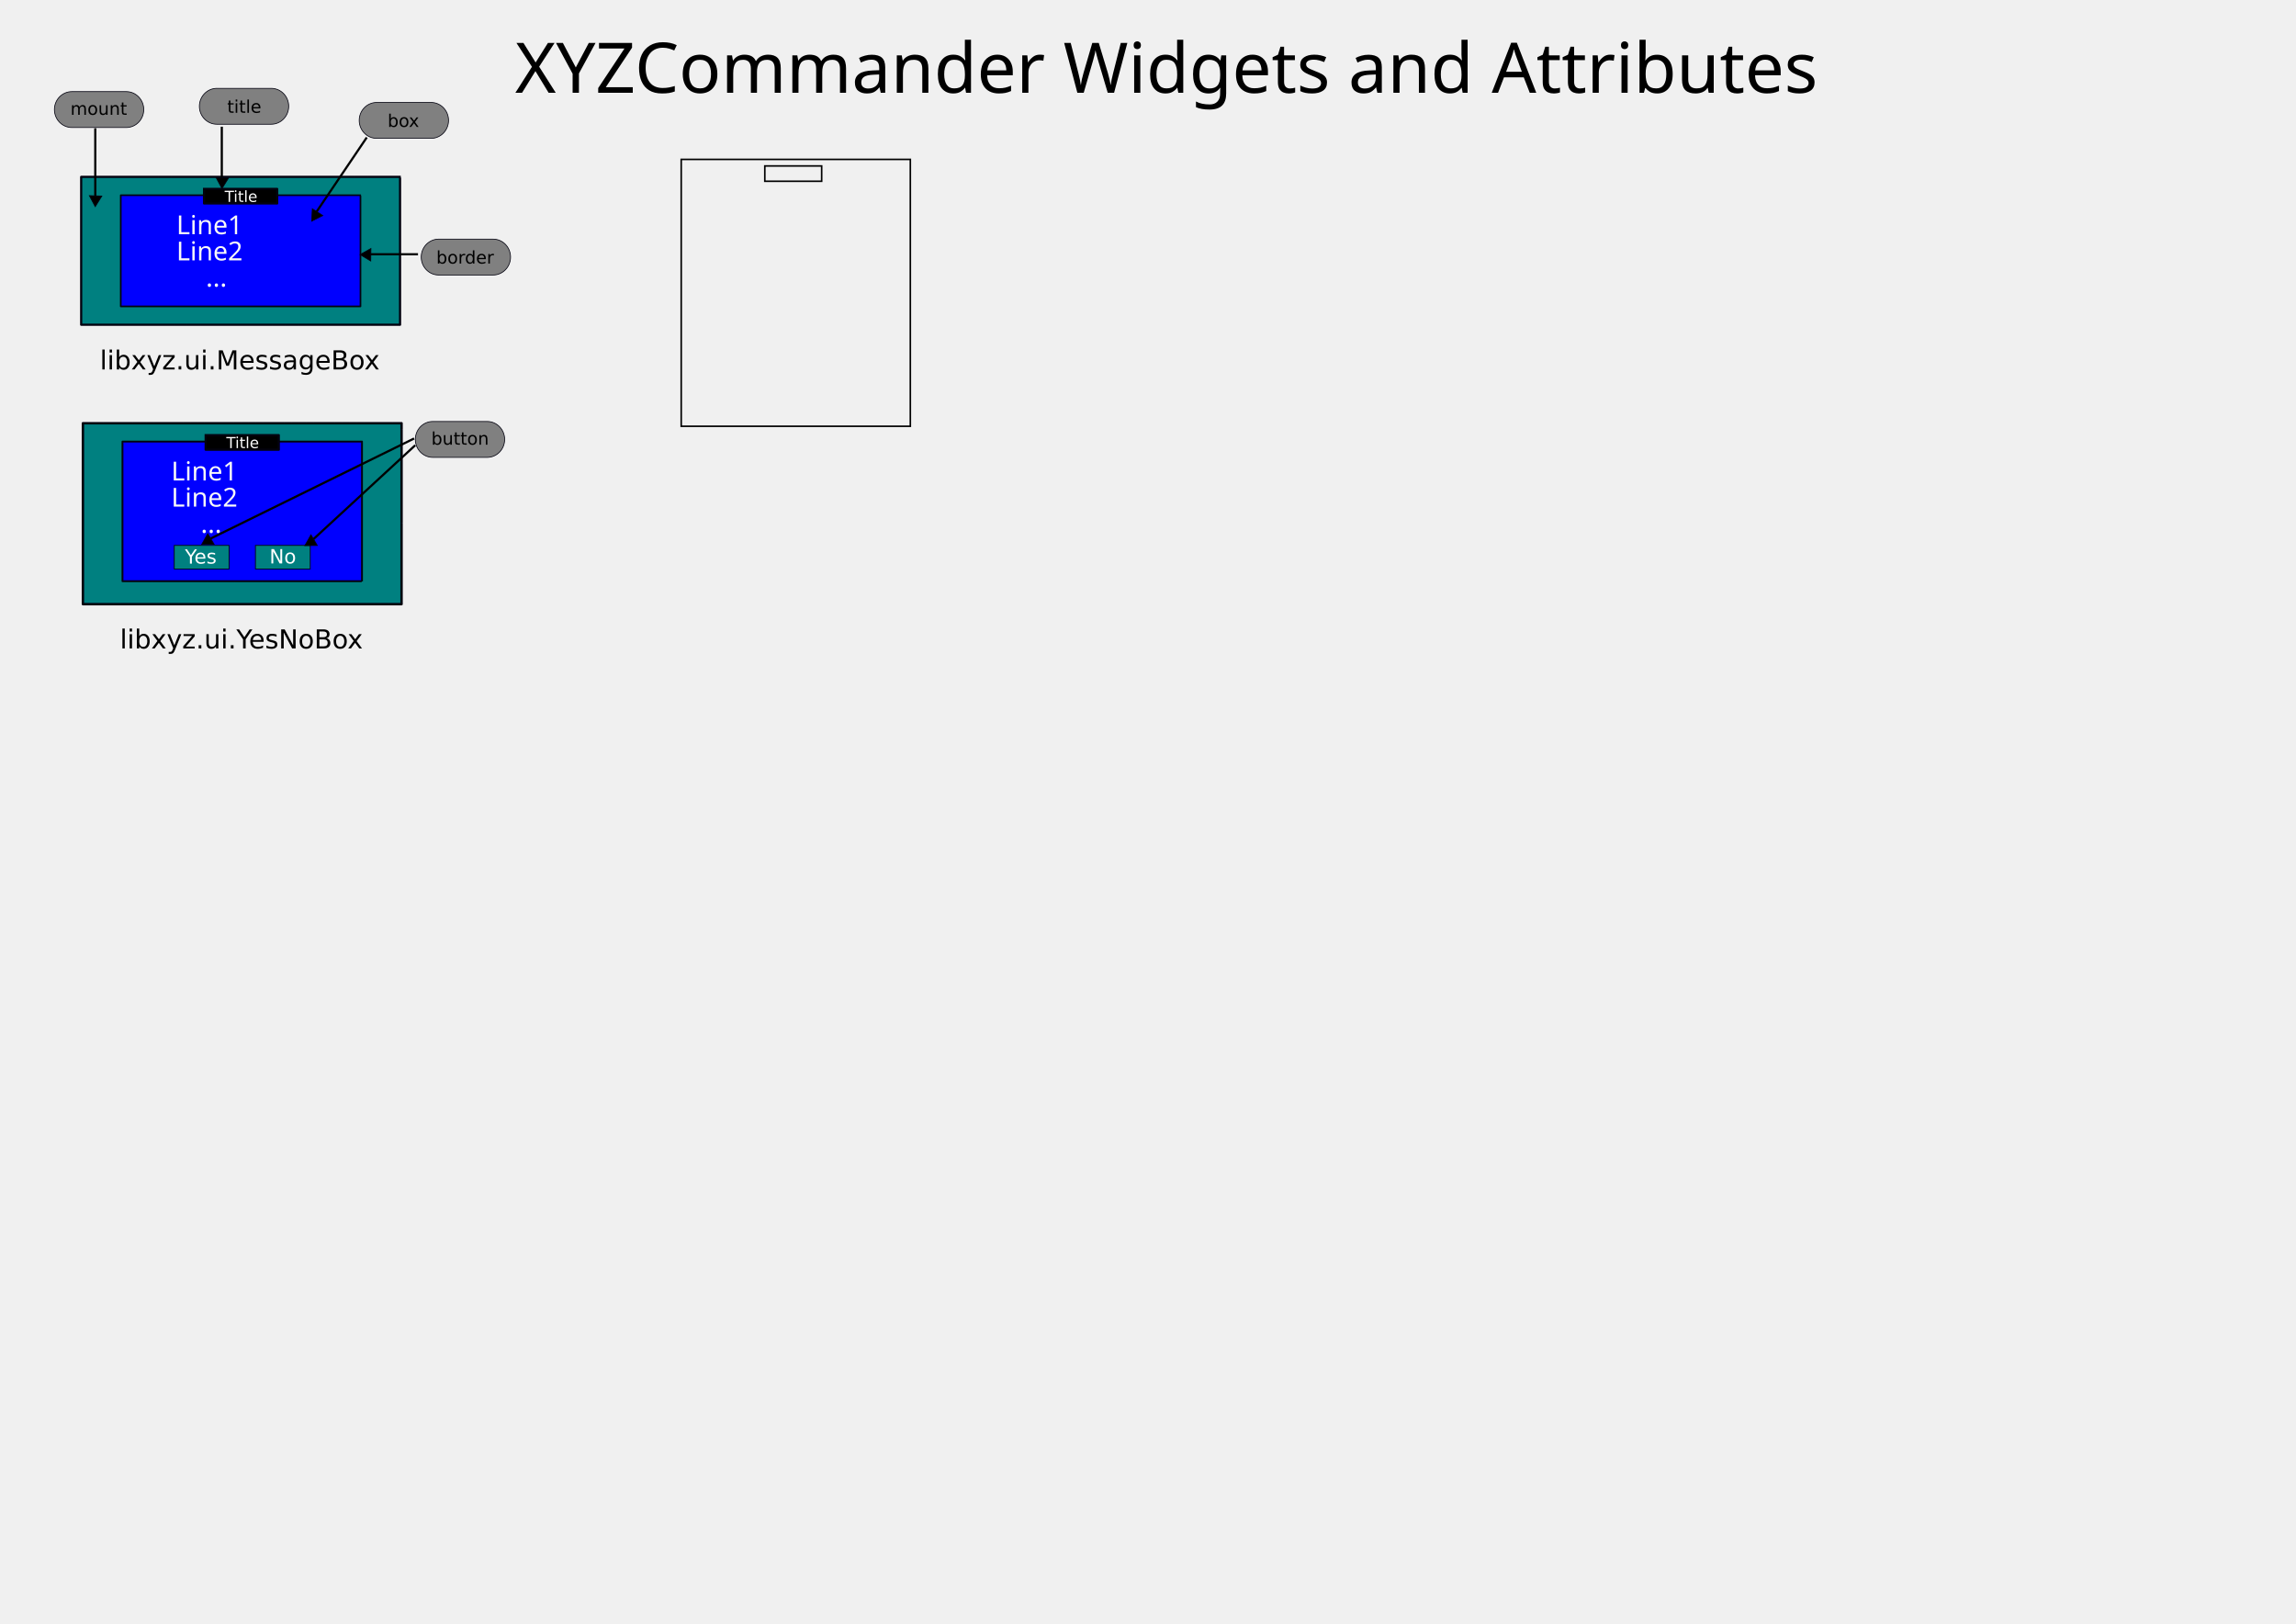
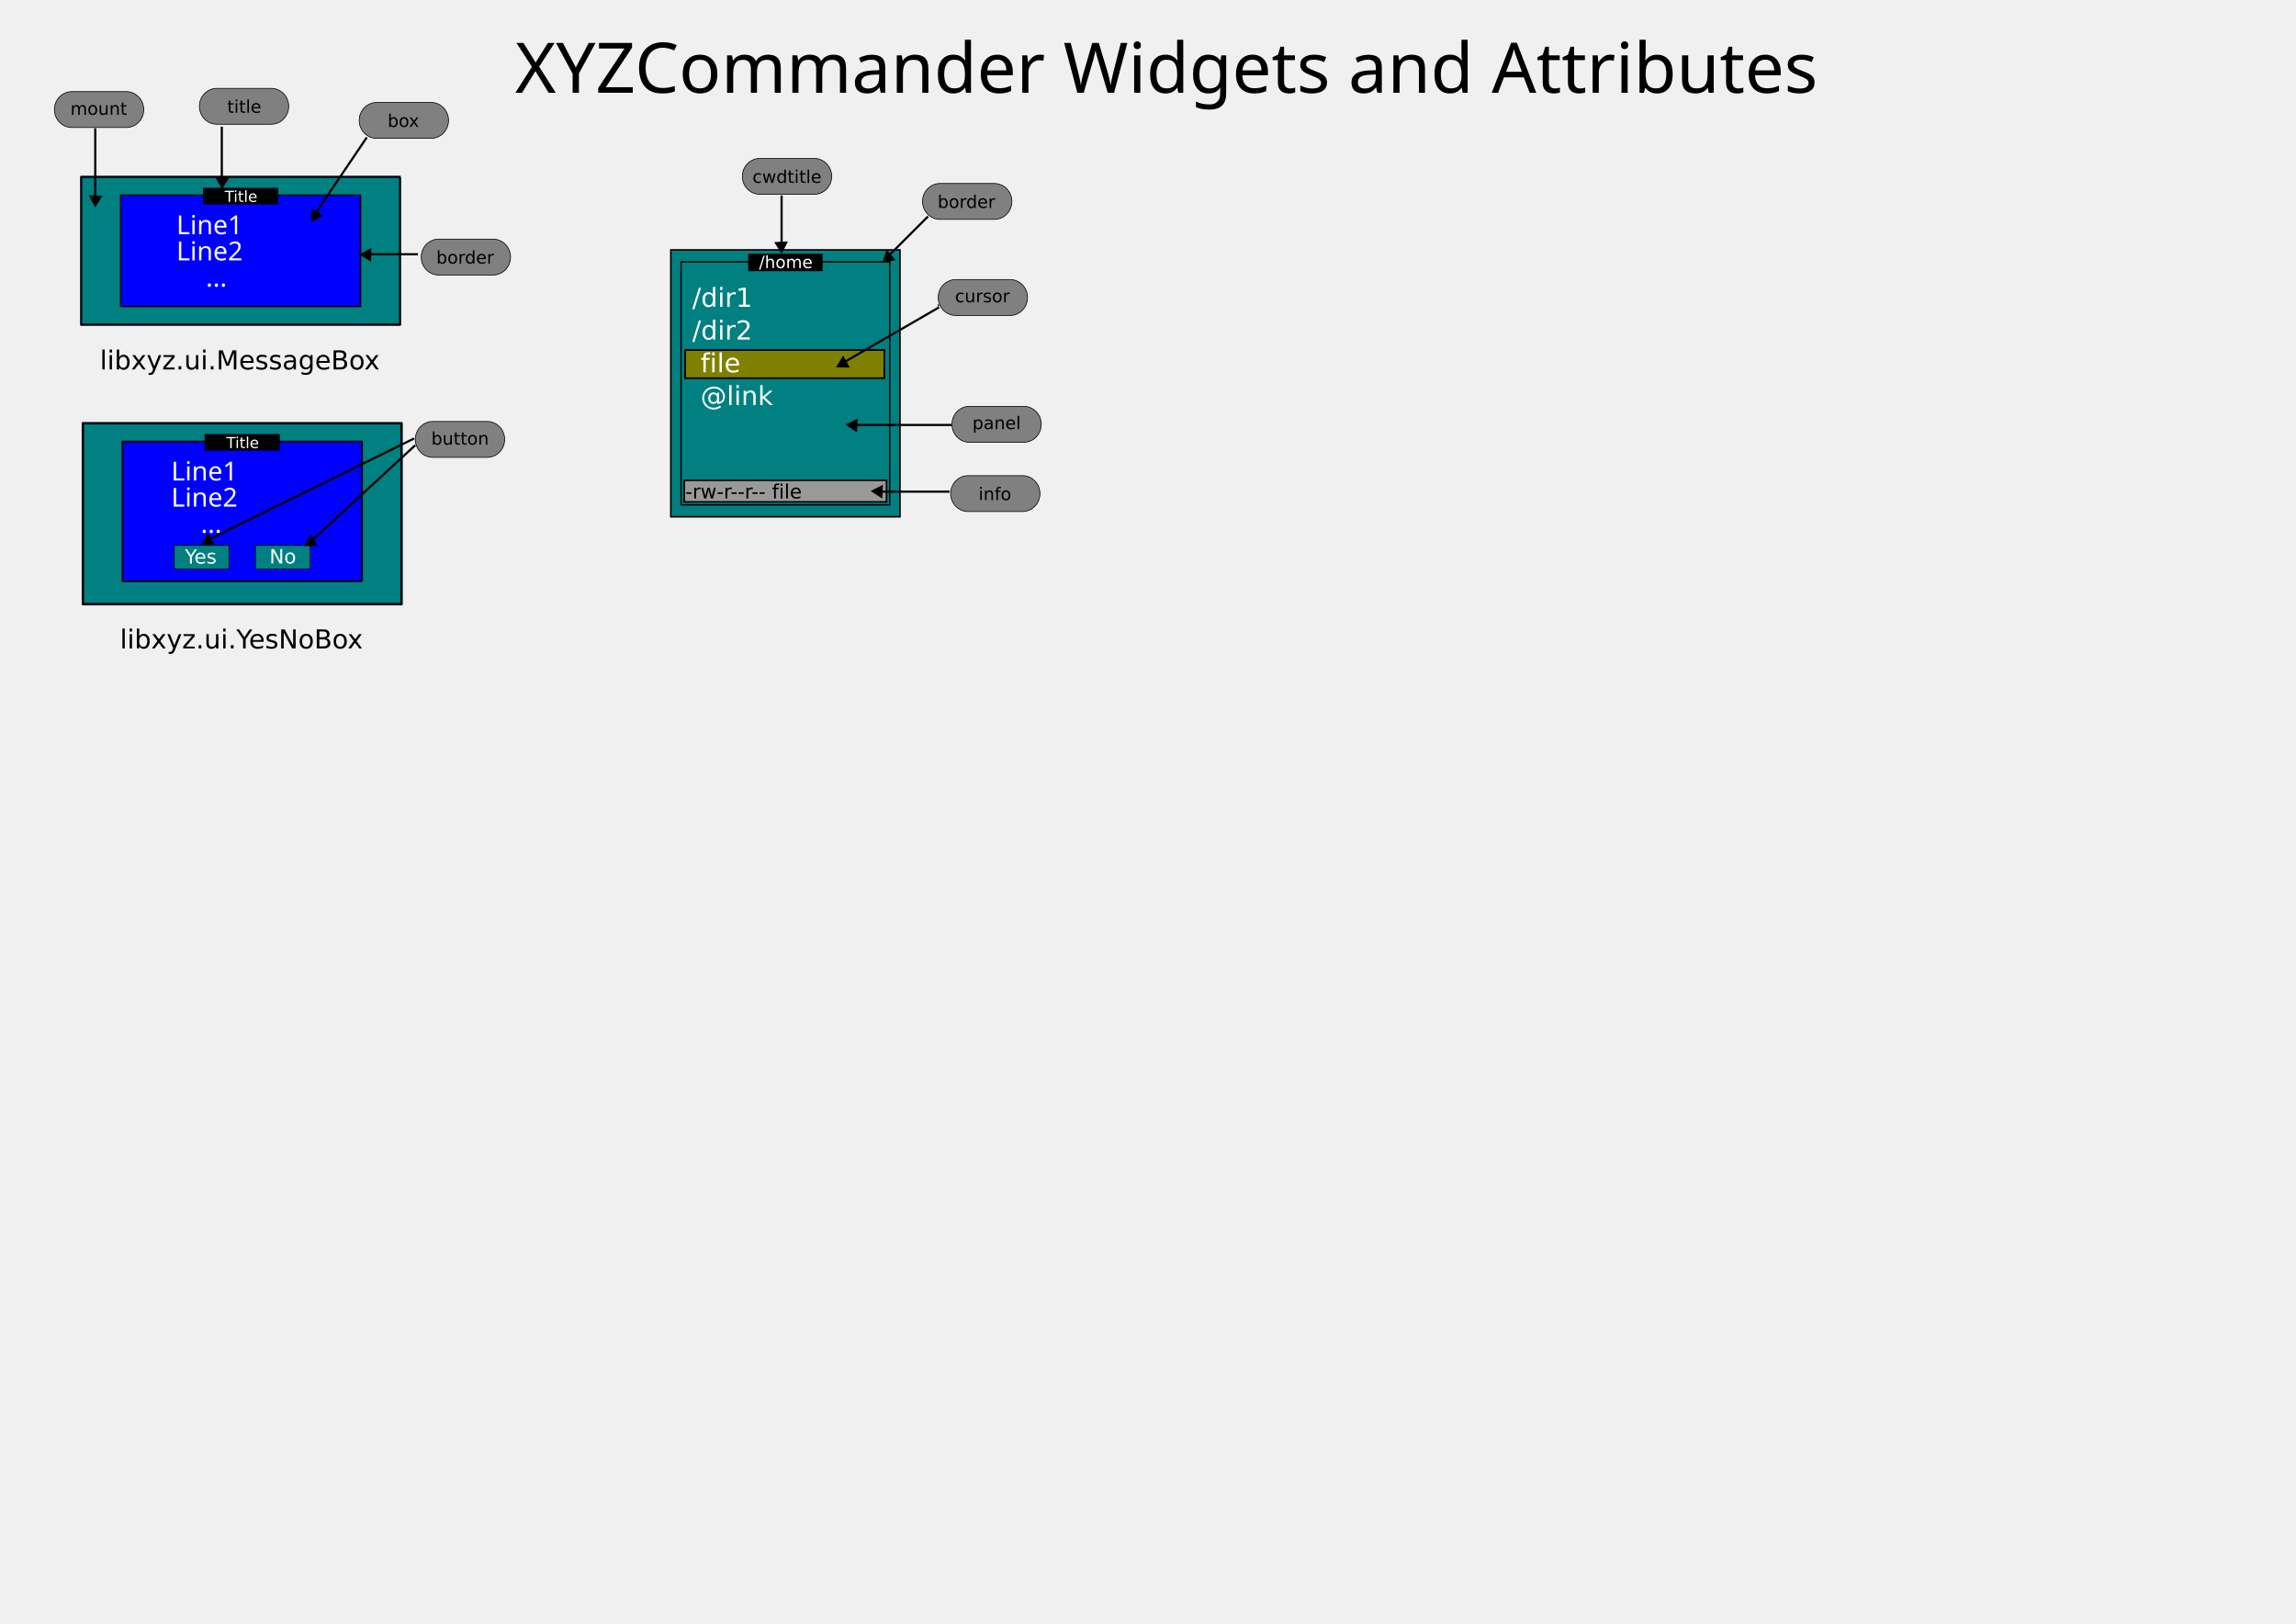
<svg xmlns="http://www.w3.org/2000/svg" width="1052.362" height="744.094" id="svg2" version="1.0">
  <defs id="defs4">
    <marker orient="auto" refY="0.0" refX="0.0" id="Arrow1Lend" style="overflow:visible;">
      <path id="path8121" d="M 0.0,0.0 L 5.0,-5.0 L -12.5,0.0 L 5.0,5.0 L 0.0,0.0 z " style="fill-rule:evenodd;stroke:#000000;stroke-width:1.0pt;marker-start:none;" transform="scale(0.8) rotate(180) translate(12.5,0)" />
    </marker>
    <marker orient="auto" refY="0.0" refX="0.0" id="Arrow2Lend" style="overflow:visible;">
      <path id="path8139" style="font-size:12.0;fill-rule:evenodd;stroke-width:0.625;stroke-linejoin:round;" d="M 8.719,4.034 L -2.207,0.016 L 8.719,-4.002 C 6.973,-1.63 6.983,1.616 8.719,4.034 z " transform="scale(1.1) rotate(180) translate(1,0)" />
    </marker>
  </defs>
-   <g id="layer1">
+   <g id="layer1" style="display:inline">
    <text xml:space="preserve" style="font-size:32px;font-style:normal;font-variant:normal;font-weight:normal;font-stretch:normal;text-align:center;line-height:125%;writing-mode:lr-tb;text-anchor:middle;fill:#000000;fill-opacity:1;stroke:none;stroke-width:1pt;stroke-linecap:butt;stroke-linejoin:miter;stroke-opacity:1;font-family:Tahoma" x="555.413" y="42.52" id="text2160">
      <tspan id="tspan3172" x="555.413" y="42.52">XYZCommander Widgets and Attributes</tspan>
    </text>
    <g id="g5147" style="fill:#008080">
      <g id="g3168" style="fill:#008080">
        <rect style="opacity:1;fill:#008080;fill-opacity:1;stroke:#03020f;stroke-width:1;stroke-linecap:square;stroke-linejoin:round;stroke-miterlimit:4;stroke-dasharray:2, 1;stroke-dashoffset:0;stroke-opacity:1" id="rect2184" width="146.161" height="67.766" x="37.205" y="81.053" />
        <rect style="opacity:1;fill:#0000ff;fill-opacity:1;stroke:#03020f;stroke-width:0.752;stroke-linecap:square;stroke-linejoin:round;stroke-miterlimit:4;stroke-dasharray:1.503, 0.752;stroke-dashoffset:0;stroke-opacity:1" id="rect3166" width="109.872" height="50.94" x="55.35" y="89.466" />
      </g>
      <g id="g5130" style="fill:#008080">
        <rect style="opacity:1;fill:#000000;fill-opacity:1;stroke:#03020f;stroke-width:1;stroke-linecap:square;stroke-linejoin:round;stroke-miterlimit:4;stroke-dasharray:2, 1;stroke-dashoffset:0;stroke-opacity:1" id="rect5124" width="33.513" height="6.678" x="93.529" y="86.567" />
        <text xml:space="preserve" style="font-size:7px;font-style:normal;font-variant:normal;font-weight:normal;font-stretch:normal;text-align:start;line-height:125%;writing-mode:lr-tb;text-anchor:start;fill:#ffffff;fill-opacity:1;stroke:none;stroke-width:1pt;stroke-linecap:butt;stroke-linejoin:miter;stroke-opacity:1;font-family:Bitstream Vera Sans" x="102.983" y="92.516" id="text5126">
          <tspan id="tspan5128" x="102.983" y="92.516">Title</tspan>
        </text>
      </g>
      <text id="text5135" y="107.328" x="110.113" style="font-size:12px;font-style:normal;font-variant:normal;font-weight:normal;font-stretch:normal;text-align:center;line-height:100%;writing-mode:lr-tb;text-anchor:middle;fill:#f9f9f9;fill-opacity:1;stroke:none;stroke-width:1pt;stroke-linecap:butt;stroke-linejoin:miter;stroke-opacity:1;font-family:Tahoma" xml:space="preserve">
        <tspan id="tspan5183" x="110.113" y="107.328">Line1</tspan>
        <tspan id="tspan5185" x="110.113" y="119.328">Line2</tspan>
        <tspan id="tspan5187" x="110.113" y="131.328">...</tspan>
      </text>
    </g>
    <text xml:space="preserve" style="font-size:12px;font-style:normal;font-weight:normal;fill:#000000;fill-opacity:1;stroke:none;stroke-width:1pt;stroke-linecap:butt;stroke-linejoin:miter;stroke-opacity:1;font-family:Bitstream Vera Sans" x="45.78" y="169.299" id="text5189">
      <tspan id="tspan5191" x="45.78" y="169.299">libxyz.ui.MessageBox</tspan>
    </text>
    <g id="g10937" transform="translate(-64.24644,-9.01299)">
      <rect rx="7.997" ry="8.221" y="51.002" x="89.188" height="16.442" width="40.939" id="rect10931" style="opacity:1;fill:#808080;fill-opacity:1;stroke:#03020f;stroke-width:0.338;stroke-linecap:round;stroke-linejoin:miter;stroke-miterlimit:6.2;stroke-dasharray:none;stroke-dashoffset:0;stroke-opacity:1" />
      <text xml:space="preserve" style="font-size:8px;font-style:normal;font-variant:normal;font-weight:normal;font-stretch:normal;text-align:start;line-height:125%;writing-mode:lr-tb;text-anchor:start;fill:#000000;fill-opacity:1;stroke:none;stroke-width:1pt;stroke-linecap:butt;stroke-linejoin:miter;stroke-opacity:1;font-family:Bitstream Vera Sans" x="96.516" y="61.628" id="text10933">
        <tspan id="tspan10935" x="96.516" y="61.628">mount</tspan>
      </text>
    </g>
    <g id="g11860">
      <rect rx="7.997" ry="8.221" y="40.487" x="91.384" height="16.442" width="40.939" id="rect11849" style="fill:#808080;fill-opacity:1;stroke:#03020f;stroke-width:0.338;stroke-linecap:round;stroke-linejoin:miter;stroke-miterlimit:6.2;stroke-dasharray:none;stroke-dashoffset:0;stroke-opacity:1" />
      <text xml:space="preserve" style="font-size:8px;font-style:normal;font-variant:normal;font-weight:normal;font-stretch:normal;text-align:start;line-height:125%;writing-mode:lr-tb;text-anchor:start;fill:#000000;fill-opacity:1;stroke:none;stroke-width:1pt;stroke-linecap:butt;stroke-linejoin:miter;stroke-opacity:1;font-family:Bitstream Vera Sans" x="104.139" y="51.69" id="text11851">
        <tspan id="tspan11855" x="104.139" y="51.69">title</tspan>
      </text>
    </g>
    <g id="g11875" transform="translate(73.25943,6.470863)">
      <rect rx="7.997" ry="8.221" y="40.487" x="91.384" height="16.442" width="40.939" id="rect11877" style="fill:#808080;fill-opacity:1;stroke:#03020f;stroke-width:0.338;stroke-linecap:round;stroke-linejoin:miter;stroke-miterlimit:6.2;stroke-dasharray:none;stroke-dashoffset:0;stroke-opacity:1" />
      <text xml:space="preserve" style="font-size:8px;font-style:normal;font-variant:normal;font-weight:normal;font-stretch:normal;text-align:start;line-height:125%;writing-mode:lr-tb;text-anchor:start;fill:#000000;fill-opacity:1;stroke:none;stroke-width:1pt;stroke-linecap:butt;stroke-linejoin:miter;stroke-opacity:1;font-family:Bitstream Vera Sans" x="104.395" y="51.69" id="text11879">
        <tspan id="tspan11883" x="104.395" y="51.69">box</tspan>
      </text>
    </g>
    <g id="g11905" transform="translate(101.685,69.09959)">
      <rect rx="7.997" ry="8.221" y="40.487" x="91.384" height="16.442" width="40.939" id="rect11907" style="fill:#808080;fill-opacity:1;stroke:#03020f;stroke-width:0.338;stroke-linecap:round;stroke-linejoin:miter;stroke-miterlimit:6.2;stroke-dasharray:none;stroke-dashoffset:0;stroke-opacity:1" />
      <text xml:space="preserve" style="font-size:8px;font-style:normal;font-variant:normal;font-weight:normal;font-stretch:normal;text-align:start;line-height:125%;writing-mode:lr-tb;text-anchor:start;fill:#000000;fill-opacity:1;stroke:none;stroke-width:1pt;stroke-linecap:butt;stroke-linejoin:miter;stroke-opacity:1;font-family:Bitstream Vera Sans" x="98.283" y="51.69" id="text11909">
        <tspan id="tspan11913" x="98.283" y="51.69">border</tspan>
      </text>
    </g>
    <g id="g2405" transform="translate(0,-44.19077)">
      <g transform="translate(0.7414695,157.0341)" style="fill:#008080" id="g2217">
        <g style="fill:#008080" id="g2219">
          <rect y="81.106" x="37.258" height="82.921" width="146.056" id="rect2221" style="opacity:1;fill:#008080;fill-opacity:1;stroke:#03020f;stroke-width:1.106;stroke-linecap:square;stroke-linejoin:round;stroke-miterlimit:4;stroke-dasharray:2.212, 1.106;stroke-dashoffset:0;stroke-opacity:1" />
          <rect y="89.511" x="55.395" height="63.998" width="109.781" id="rect2223" style="opacity:1;fill:#0000ff;fill-opacity:1;stroke:#03020f;stroke-width:0.842;stroke-linecap:square;stroke-linejoin:round;stroke-miterlimit:4;stroke-dasharray:1.684, 0.842;stroke-dashoffset:0;stroke-opacity:1" />
        </g>
        <g style="fill:#008080" id="g2225">
          <rect y="86.567" x="93.529" height="6.678" width="33.513" id="rect2227" style="opacity:1;fill:#000000;fill-opacity:1;stroke:#03020f;stroke-width:1;stroke-linecap:square;stroke-linejoin:round;stroke-miterlimit:4;stroke-dasharray:2, 1;stroke-dashoffset:0;stroke-opacity:1" />
          <text id="text2229" y="92.516" x="102.983" style="font-size:7px;font-style:normal;font-variant:normal;font-weight:normal;font-stretch:normal;text-align:start;line-height:125%;writing-mode:lr-tb;text-anchor:start;fill:#ffffff;fill-opacity:1;stroke:none;stroke-width:1pt;stroke-linecap:butt;stroke-linejoin:miter;stroke-opacity:1;font-family:Bitstream Vera Sans" xml:space="preserve">
            <tspan y="92.516" x="102.983" id="tspan2231">Title</tspan>
          </text>
        </g>
        <text xml:space="preserve" style="font-size:12px;font-style:normal;font-variant:normal;font-weight:normal;font-stretch:normal;text-align:center;line-height:100%;writing-mode:lr-tb;text-anchor:middle;fill:#f9f9f9;fill-opacity:1;stroke:none;stroke-width:1pt;stroke-linecap:butt;stroke-linejoin:miter;stroke-opacity:1;font-family:Tahoma" x="110.113" y="107.328" id="text2233">
          <tspan y="107.328" x="110.113" id="tspan2235">Line1</tspan>
          <tspan y="119.328" x="110.113" id="tspan2237">Line2</tspan>
          <tspan y="131.328" x="110.113" id="tspan2239">...</tspan>
        </text>
      </g>
      <text id="text2241" y="341.359" x="54.982" style="font-size:12px;font-style:normal;font-weight:normal;fill:#000000;fill-opacity:1;stroke:none;stroke-width:1pt;stroke-linecap:butt;stroke-linejoin:miter;stroke-opacity:1;font-family:Bitstream Vera Sans" xml:space="preserve">
        <tspan y="341.359" x="54.982" id="tspan2243">libxyz.ui.YesNoBox</tspan>
      </text>
      <g transform="translate(101.1756,186.343)" id="g2245">
        <rect style="opacity:1;fill:#808080;fill-opacity:1;stroke:#03020f;stroke-width:0.338;stroke-linecap:round;stroke-linejoin:miter;stroke-miterlimit:6.2;stroke-dasharray:none;stroke-dashoffset:0;stroke-opacity:1" id="rect2247" width="40.939" height="16.442" x="89.188" y="51.002" ry="8.221" rx="7.997" />
        <text id="text2249" y="61.628" x="96.516" style="font-size:8px;font-style:normal;font-variant:normal;font-weight:normal;font-stretch:normal;text-align:start;line-height:125%;writing-mode:lr-tb;text-anchor:start;fill:#000000;fill-opacity:1;stroke:none;stroke-width:1pt;stroke-linecap:butt;stroke-linejoin:miter;stroke-opacity:1;font-family:Bitstream Vera Sans" xml:space="preserve">
          <tspan y="61.628" x="96.516" id="tspan2383">button</tspan>
        </text>
      </g>
      <g id="g2373">
        <g id="g2368">
          <rect y="294.135" x="79.86" height="10.8" width="25.122" id="rect2343" style="fill:#008080;fill-opacity:1;stroke:#03020f;stroke-width:0.372;stroke-linecap:round;stroke-linejoin:miter;stroke-miterlimit:6.2;stroke-dasharray:none;stroke-dashoffset:0;stroke-opacity:1" />
          <text id="text2351" y="302.47" x="84.756" style="font-size:9px;font-style:normal;font-variant:normal;font-weight:normal;font-stretch:normal;text-align:start;line-height:125%;writing-mode:lr-tb;text-anchor:start;fill:#ffffff;fill-opacity:1;stroke:none;stroke-width:1pt;stroke-linecap:butt;stroke-linejoin:miter;stroke-opacity:1;font-family:Bitstream Vera Sans" xml:space="preserve">
            <tspan y="302.47" x="84.756" id="tspan2353">Yes</tspan>
          </text>
        </g>
        <g id="g2363">
          <rect y="294.135" x="117.073" height="10.8" width="25.122" id="rect2345" style="fill:#008080;fill-opacity:1;stroke:#03020f;stroke-width:0.372;stroke-linecap:round;stroke-linejoin:miter;stroke-miterlimit:6.2;stroke-dasharray:none;stroke-dashoffset:0;stroke-opacity:1" />
          <text id="text2355" y="302.4" x="123.501" style="font-size:9px;font-style:normal;font-variant:normal;font-weight:normal;font-stretch:normal;text-align:start;line-height:125%;writing-mode:lr-tb;text-anchor:start;fill:#ffffff;fill-opacity:1;stroke:none;stroke-width:1pt;stroke-linecap:butt;stroke-linejoin:miter;stroke-opacity:1;font-family:Bitstream Vera Sans" xml:space="preserve">
            <tspan y="302.4" x="123.501" id="tspan2359">No</tspan>
          </text>
        </g>
      </g>
      <g id="g2397">
        <path style="opacity:1;fill:#000000;fill-opacity:1;stroke:#03020f;stroke-width:0.372;stroke-linecap:round;stroke-linejoin:miter;stroke-miterlimit:6.2;stroke-dasharray:none;stroke-dashoffset:0;stroke-opacity:1" id="path2385" d="M 81.117,36.921 L 82.035,31.307 L 86.438,34.91 L 81.117,36.921 z " transform="matrix(-0.7655346,0.6433949,-0.6433949,-0.7655346,228.3698,265.3487)" />
        <path style="fill:none;fill-opacity:0.75;fill-rule:evenodd;stroke:#000000;stroke-width:1px;stroke-linecap:butt;stroke-linejoin:miter;stroke-opacity:1" d="M 190.315,248.24 L 143.707,291.223" id="path2391" />
      </g>
      <g id="g2401">
        <path style="fill:none;fill-opacity:0.75;fill-rule:evenodd;stroke:#000000;stroke-width:1px;stroke-linecap:butt;stroke-linejoin:miter;stroke-opacity:1" d="M 189.797,245.133 L 96.581,290.964" id="path2393" />
        <path style="opacity:1;fill:#000000;fill-opacity:1;stroke:#03020f;stroke-width:0.372;stroke-linecap:round;stroke-linejoin:miter;stroke-miterlimit:6.2;stroke-dasharray:none;stroke-dashoffset:0;stroke-opacity:1" id="path2395" d="M 81.117,36.921 L 82.035,31.307 L 86.438,34.91 L 81.117,36.921 z " transform="matrix(-0.7655346,0.6433949,-0.6433949,-0.7655346,181.0747,264.8155)" />
      </g>
    </g>
    <path style="fill:none;fill-opacity:0.75;fill-rule:evenodd;stroke:#000000;stroke-width:1px;stroke-linecap:butt;stroke-linejoin:miter;stroke-opacity:1" d="M 168.104,62.992 L 145.095,97.036" id="path2482" />
    <path style="fill:none;fill-opacity:0.75;fill-rule:evenodd;stroke:#000000;stroke-width:1px;stroke-linecap:butt;stroke-linejoin:miter;stroke-opacity:1" d="M 101.661,58.062 L 101.661,83.418" id="path2486" />
    <path style="fill:none;fill-opacity:0.75;fill-rule:evenodd;stroke:#000000;stroke-width:1px;stroke-linecap:butt;stroke-linejoin:miter;stroke-opacity:1" d="M 191.582,116.523 L 166.93,116.523" id="path2488" />
    <path style="fill:none;fill-opacity:0.75;fill-rule:evenodd;stroke:#000000;stroke-width:1px;stroke-linecap:butt;stroke-linejoin:miter;stroke-opacity:1" d="M 43.669,58.766 L 43.669,89.992" id="path2490" />
    <path style="opacity:1;fill:#000000;fill-opacity:1;stroke:#03020f;stroke-width:0.372;stroke-linecap:round;stroke-linejoin:miter;stroke-miterlimit:6.2;stroke-dasharray:none;stroke-dashoffset:0;stroke-opacity:1" id="path2492" d="M 81.117,36.921 L 82.035,31.307 L 86.438,34.91 L 81.117,36.921 z " transform="matrix(0.7943993,-0.6073959,0.6073959,0.7943993,-43.21308,114.6201)" />
    <path style="opacity:1;fill:#000000;fill-opacity:1;stroke:#03020f;stroke-width:0.372;stroke-linecap:round;stroke-linejoin:miter;stroke-miterlimit:6.2;stroke-dasharray:none;stroke-dashoffset:0;stroke-opacity:1" id="path2494" d="M 81.117,36.921 L 82.035,31.307 L 86.438,34.91 L 81.117,36.921 z " transform="matrix(0.6220461,0.7829807,-0.7829807,0.6220461,143.4843,30.19385)" />
    <path style="opacity:1;fill:#000000;fill-opacity:1;stroke:#03020f;stroke-width:0.372;stroke-linecap:round;stroke-linejoin:miter;stroke-miterlimit:6.2;stroke-dasharray:none;stroke-dashoffset:0;stroke-opacity:1" id="path2496" d="M 81.117,36.921 L 82.035,31.307 L 86.438,34.91 L 81.117,36.921 z " transform="matrix(0.7943993,-0.6073959,0.6073959,0.7943993,14.86786,106.3365)" />
    <path style="opacity:1;fill:#000000;fill-opacity:1;stroke:#03020f;stroke-width:0.372;stroke-linecap:round;stroke-linejoin:miter;stroke-miterlimit:6.2;stroke-dasharray:none;stroke-dashoffset:0;stroke-opacity:1" id="path2498" d="M 81.117,36.921 L 82.035,31.307 L 86.438,34.91 L 81.117,36.921 z " transform="matrix(0.994068,-0.1087606,0.1087606,0.994068,58.19949,73.47698)" />
-     <rect style="opacity:1;fill:none;fill-opacity:1;stroke:#000000;stroke-width:0.728;stroke-linecap:round;stroke-linejoin:miter;stroke-miterlimit:6.2;stroke-dasharray:none;stroke-dashoffset:0;stroke-opacity:1" id="rect2243" width="105.015" height="122.289" x="312.232" y="73.058" />
-     <rect style="opacity:1;fill:none;fill-opacity:1;stroke:#000000;stroke-width:0.728;stroke-linecap:round;stroke-linejoin:miter;stroke-miterlimit:6.2;stroke-dasharray:none;stroke-dashoffset:0;stroke-opacity:1" id="rect4183" width="26.056" height="7.007" x="350.551" y="76.056" />
+     <g id="g2287" transform="translate(-4.759006,41.47134)">
+       <rect y="73.058" x="312.232" height="122.289" width="105.015" id="rect2243" style="opacity:1;fill:#008080;fill-opacity:1;stroke:#000000;stroke-width:0.728;stroke-linecap:round;stroke-linejoin:miter;stroke-miterlimit:6.2;stroke-dasharray:none;stroke-dashoffset:0;stroke-opacity:1" />
+       <rect y="78.518" x="316.92" height="111.37" width="95.639" id="rect2245" style="opacity:1;fill:none;fill-opacity:1;stroke:#000000;stroke-width:0.663;stroke-linecap:round;stroke-linejoin:miter;stroke-miterlimit:6.2;stroke-dasharray:none;stroke-dashoffset:0;stroke-opacity:1" />
+       <g transform="translate(-3.404907,0)" id="g2256">
+         <rect style="opacity:1;fill:#000000;fill-opacity:1;stroke:#000000;stroke-width:0.875;stroke-linecap:round;stroke-linejoin:miter;stroke-miterlimit:6.2;stroke-dasharray:none;stroke-dashoffset:0;stroke-opacity:1" id="rect2248" width="33.243" height="7.102" x="351.522" y="75.265" />
+         <text xml:space="preserve" style="font-size:7.742px;font-style:normal;font-variant:normal;font-weight:normal;font-stretch:normal;text-align:start;line-height:125%;writing-mode:lr-tb;text-anchor:start;fill:#ffffff;fill-opacity:1;stroke:none;stroke-width:1pt;stroke-linecap:butt;stroke-linejoin:miter;stroke-opacity:1;font-family:Bitstream Vera Sans" x="356.064" y="81.399" id="text2250">
+           <tspan id="tspan2254" x="356.064" y="81.399">/home</tspan>
+         </text>
+       </g>
+       <g id="g2269">
+         <rect style="opacity:1;fill:#999999;fill-opacity:1;stroke:#000000;stroke-width:0.728;stroke-linecap:round;stroke-linejoin:miter;stroke-miterlimit:6.2;stroke-dasharray:none;stroke-dashoffset:0;stroke-opacity:1" id="rect2261" width="92.702" height="9.885" x="318.388" y="178.658" />
+         <text xml:space="preserve" style="font-size:9px;font-style:normal;font-variant:normal;font-weight:normal;font-stretch:normal;text-align:start;line-height:125%;writing-mode:lr-tb;text-anchor:start;fill:#000000;fill-opacity:1;stroke:none;stroke-width:1pt;stroke-linecap:butt;stroke-linejoin:miter;stroke-opacity:1;font-family:Bitstream Vera Sans" x="318.903" y="186.955" id="text2263">
+           <tspan id="tspan2267" x="318.903" y="186.955">-rw-r--r-- file</tspan>
+         </text>
+       </g>
+       <rect y="118.937" x="318.775" height="12.9" width="91.323" id="rect2284" style="opacity:1;fill:#808000;fill-opacity:1;stroke:#000000;stroke-width:0.789;stroke-linecap:round;stroke-linejoin:miter;stroke-miterlimit:6.2;stroke-dasharray:none;stroke-dashoffset:0;stroke-opacity:1" />
+       <text id="text2274" y="99.136" x="322.04" style="font-size:12px;font-style:normal;font-weight:normal;fill:#ffffff;fill-opacity:1;stroke:none;stroke-width:1pt;stroke-linecap:butt;stroke-linejoin:miter;stroke-opacity:1;font-family:Bitstream Vera Sans" xml:space="preserve">
+         <tspan y="99.136" x="322.04" id="tspan2276">/dir1</tspan>
+         <tspan id="tspan2278" y="114.136" x="322.04">/dir2</tspan>
+         <tspan id="tspan2280" y="129.136" x="322.04"> file</tspan>
+         <tspan id="tspan2282" y="144.136" x="322.04"> @link</tspan>
+       </text>
+     </g>
+     <g style="display:inline" id="g2305" transform="translate(248.8751,32.12136)">
+       <rect rx="7.997" ry="8.221" y="40.487" x="91.384" height="16.442" width="40.939" id="rect2307" style="fill:#808080;fill-opacity:1;stroke:#03020f;stroke-width:0.338;stroke-linecap:round;stroke-linejoin:miter;stroke-miterlimit:6.2;stroke-dasharray:none;stroke-dashoffset:0;stroke-opacity:1" />
+       <text xml:space="preserve" style="font-size:8px;font-style:normal;font-variant:normal;font-weight:normal;font-stretch:normal;text-align:start;line-height:125%;writing-mode:lr-tb;text-anchor:start;fill:#000000;fill-opacity:1;stroke:none;stroke-width:1pt;stroke-linecap:butt;stroke-linejoin:miter;stroke-opacity:1;font-family:Bitstream Vera Sans" x="96.01" y="51.69" id="text2309">
+         <tspan id="tspan2315" x="96.01" y="51.69">cwdtitle</tspan>
+       </text>
+     </g>
+     <path style="opacity:1;fill:#000000;fill-opacity:1;stroke:#03020f;stroke-width:0.372;stroke-linecap:round;stroke-linejoin:miter;stroke-miterlimit:6.2;stroke-dasharray:none;stroke-dashoffset:0;stroke-opacity:1;display:inline" id="path2313" d="M 81.117,36.921 L 82.035,31.307 L 86.438,34.91 L 81.117,36.921 z " transform="matrix(0.9873517,0.1585454,-0.1585454,0.9873517,330.4219,70.92154)" />
+     <path style="fill:none;fill-opacity:0.75;fill-rule:evenodd;stroke:#000000;stroke-width:1px;stroke-linecap:butt;stroke-linejoin:miter;stroke-opacity:1" d="M 358.242,89.614 L 358.242,112.678" id="path2317" />
+     <path style="opacity:1;fill:#000000;fill-opacity:1;stroke:#03020f;stroke-width:0.372;stroke-linecap:round;stroke-linejoin:miter;stroke-miterlimit:6.2;stroke-dasharray:none;stroke-dashoffset:0;stroke-opacity:1;display:inline" id="path2319" d="M 81.117,36.921 L 82.035,31.307 L 86.438,34.91 L 81.117,36.921 z " transform="matrix(0.2133934,0.9769664,-0.9769664,0.2133934,373.9274,24.02126)" />
+     <g style="display:inline" id="g2321" transform="translate(331.4562,43.60176)">
+       <rect rx="7.997" ry="8.221" y="40.487" x="91.384" height="16.442" width="40.939" id="rect2323" style="fill:#808080;fill-opacity:1;stroke:#03020f;stroke-width:0.338;stroke-linecap:round;stroke-linejoin:miter;stroke-miterlimit:6.2;stroke-dasharray:none;stroke-dashoffset:0;stroke-opacity:1" />
+       <text xml:space="preserve" style="font-size:8px;font-style:normal;font-variant:normal;font-weight:normal;font-stretch:normal;text-align:start;line-height:125%;writing-mode:lr-tb;text-anchor:start;fill:#000000;fill-opacity:1;stroke:none;stroke-width:1pt;stroke-linecap:butt;stroke-linejoin:miter;stroke-opacity:1;font-family:Bitstream Vera Sans" x="98.283" y="51.69" id="text2325">
+         <tspan id="tspan2329" x="98.283" y="51.69">border</tspan>
+       </text>
+     </g>
+     <path style="fill:none;fill-opacity:0.75;fill-rule:evenodd;stroke:#000000;stroke-width:1px;stroke-linecap:butt;stroke-linejoin:miter;stroke-opacity:1" d="M 425.338,99.199 L 407.216,117.32" id="path2331" />
+     <g style="display:inline" id="g2333" transform="translate(338.645,87.63319)">
+       <rect rx="7.997" ry="8.221" y="40.487" x="91.384" height="16.442" width="40.939" id="rect2335" style="fill:#808080;fill-opacity:1;stroke:#03020f;stroke-width:0.338;stroke-linecap:round;stroke-linejoin:miter;stroke-miterlimit:6.2;stroke-dasharray:none;stroke-dashoffset:0;stroke-opacity:1" />
+       <text xml:space="preserve" style="font-size:8px;font-style:normal;font-variant:normal;font-weight:normal;font-stretch:normal;text-align:start;line-height:125%;writing-mode:lr-tb;text-anchor:start;fill:#000000;fill-opacity:1;stroke:none;stroke-width:1pt;stroke-linecap:butt;stroke-linejoin:miter;stroke-opacity:1;font-family:Bitstream Vera Sans" x="99.066" y="50.891" id="text2337">
+         <tspan id="tspan2341" x="99.066" y="50.891">cursor</tspan>
+       </text>
+     </g>
+     <path style="fill:none;fill-opacity:0.75;fill-rule:evenodd;stroke:#000000;stroke-width:1px;stroke-linecap:butt;stroke-linejoin:miter;stroke-opacity:1" d="M 429.831,139.935 C 429.931,139.935 430.03,139.935 429.831,139.935 z " id="path2343" />
+     <path style="fill:none;fill-opacity:0.75;fill-rule:evenodd;stroke:#000000;stroke-width:1px;stroke-linecap:butt;stroke-linejoin:miter;stroke-opacity:1" d="M 430.43,140.834 L 387.22,165.781" id="path2349" />
+     <path style="opacity:1;fill:#000000;fill-opacity:1;stroke:#03020f;stroke-width:0.372;stroke-linecap:round;stroke-linejoin:miter;stroke-miterlimit:6.2;stroke-dasharray:none;stroke-dashoffset:0;stroke-opacity:1;display:inline" id="path2351" d="M 81.117,36.921 L 82.035,31.307 L 86.438,34.91 L 81.117,36.921 z " transform="matrix(0.9283693,0.371659,-0.371659,0.9283693,321.9219,103.755)" />
+     <g style="display:inline" id="g2353" transform="translate(344.9352,145.7427)">
+       <rect rx="7.997" ry="8.221" y="40.487" x="91.384" height="16.442" width="40.939" id="rect2355" style="fill:#808080;fill-opacity:1;stroke:#03020f;stroke-width:0.338;stroke-linecap:round;stroke-linejoin:miter;stroke-miterlimit:6.2;stroke-dasharray:none;stroke-dashoffset:0;stroke-opacity:1" />
+       <text xml:space="preserve" style="font-size:8px;font-style:normal;font-variant:normal;font-weight:normal;font-stretch:normal;text-align:start;line-height:125%;writing-mode:lr-tb;text-anchor:start;fill:#000000;fill-opacity:1;stroke:none;stroke-width:1pt;stroke-linecap:butt;stroke-linejoin:miter;stroke-opacity:1;font-family:Bitstream Vera Sans" x="100.762" y="50.915" id="text2357">
+         <tspan id="tspan2362" x="100.762" y="50.915">panel</tspan>
+       </text>
+     </g>
+     <path style="fill:none;fill-opacity:0.75;fill-rule:evenodd;stroke:#000000;stroke-width:1px;stroke-linecap:butt;stroke-linejoin:miter;stroke-opacity:1" d="M 436.121,194.75 L 391.79,194.75" id="path2364" />
+     <path style="opacity:1;fill:#000000;fill-opacity:1;stroke:#03020f;stroke-width:0.372;stroke-linecap:round;stroke-linejoin:miter;stroke-miterlimit:6.2;stroke-dasharray:none;stroke-dashoffset:0;stroke-opacity:1;display:inline" id="path2366" d="M 81.117,36.921 L 82.035,31.307 L 86.438,34.91 L 81.117,36.921 z " transform="matrix(0.5879394,0.808905,-0.808905,0.5879394,370.0348,107.3456)" />
+     <g style="display:inline" id="g2369" transform="translate(344.3361,177.4933)">
+       <rect rx="7.997" ry="8.221" y="40.487" x="91.384" height="16.442" width="40.939" id="rect2371" style="fill:#808080;fill-opacity:1;stroke:#03020f;stroke-width:0.338;stroke-linecap:round;stroke-linejoin:miter;stroke-miterlimit:6.2;stroke-dasharray:none;stroke-dashoffset:0;stroke-opacity:1" />
+       <text xml:space="preserve" style="font-size:8px;font-style:normal;font-variant:normal;font-weight:normal;font-stretch:normal;text-align:start;line-height:125%;writing-mode:lr-tb;text-anchor:start;fill:#000000;fill-opacity:1;stroke:none;stroke-width:1pt;stroke-linecap:butt;stroke-linejoin:miter;stroke-opacity:1;font-family:Bitstream Vera Sans" x="104.193" y="51.69" id="text2373">
+         <tspan id="tspan2377" x="104.193" y="51.69">info</tspan>
+       </text>
+     </g>
+     <path style="opacity:1;fill:#000000;fill-opacity:1;stroke:#03020f;stroke-width:0.372;stroke-linecap:round;stroke-linejoin:miter;stroke-miterlimit:6.2;stroke-dasharray:none;stroke-dashoffset:0;stroke-opacity:1;display:inline" id="path2379" d="M 81.117,36.921 L 82.035,31.307 L 86.438,34.91 L 81.117,36.921 z " transform="matrix(0.5879394,0.808905,-0.808905,0.5879394,381.6074,137.6971)" />
+     <path style="fill:none;fill-opacity:0.75;fill-rule:evenodd;stroke:#000000;stroke-width:1px;stroke-linecap:butt;stroke-linejoin:miter;stroke-opacity:1" d="M 435.222,225.302 L 403.472,225.302" id="path2381" />
  </g>
</svg>
